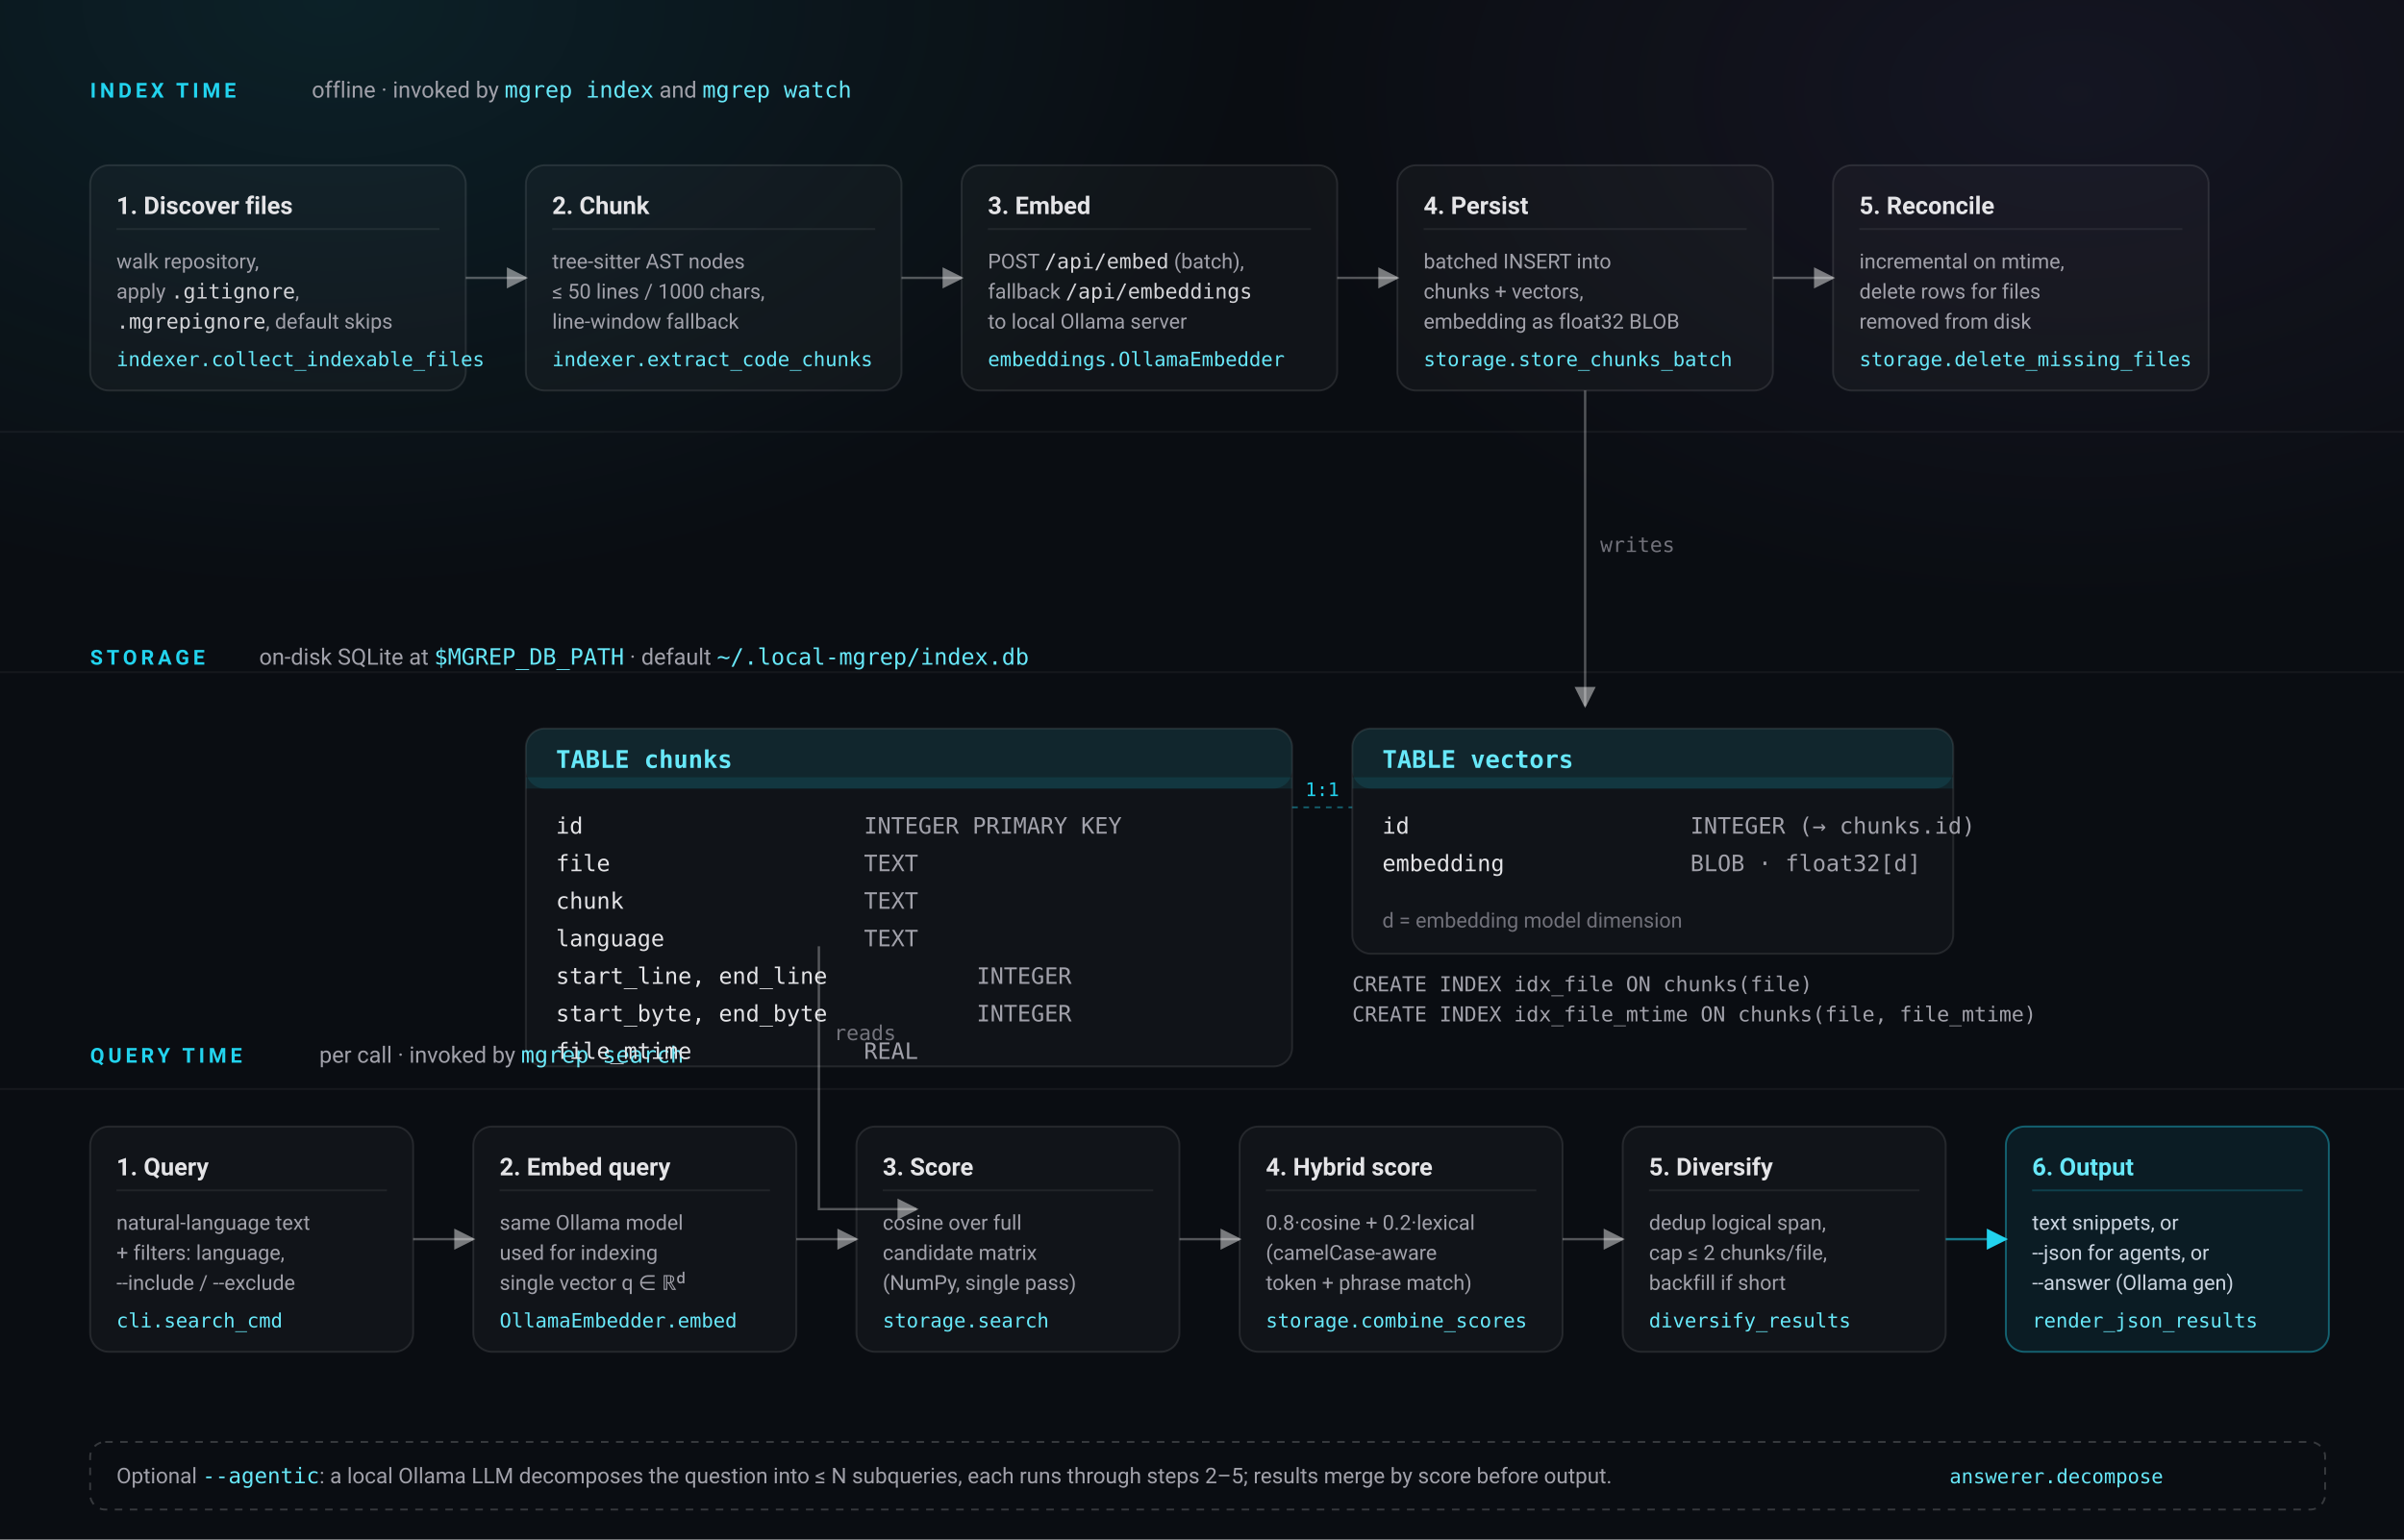
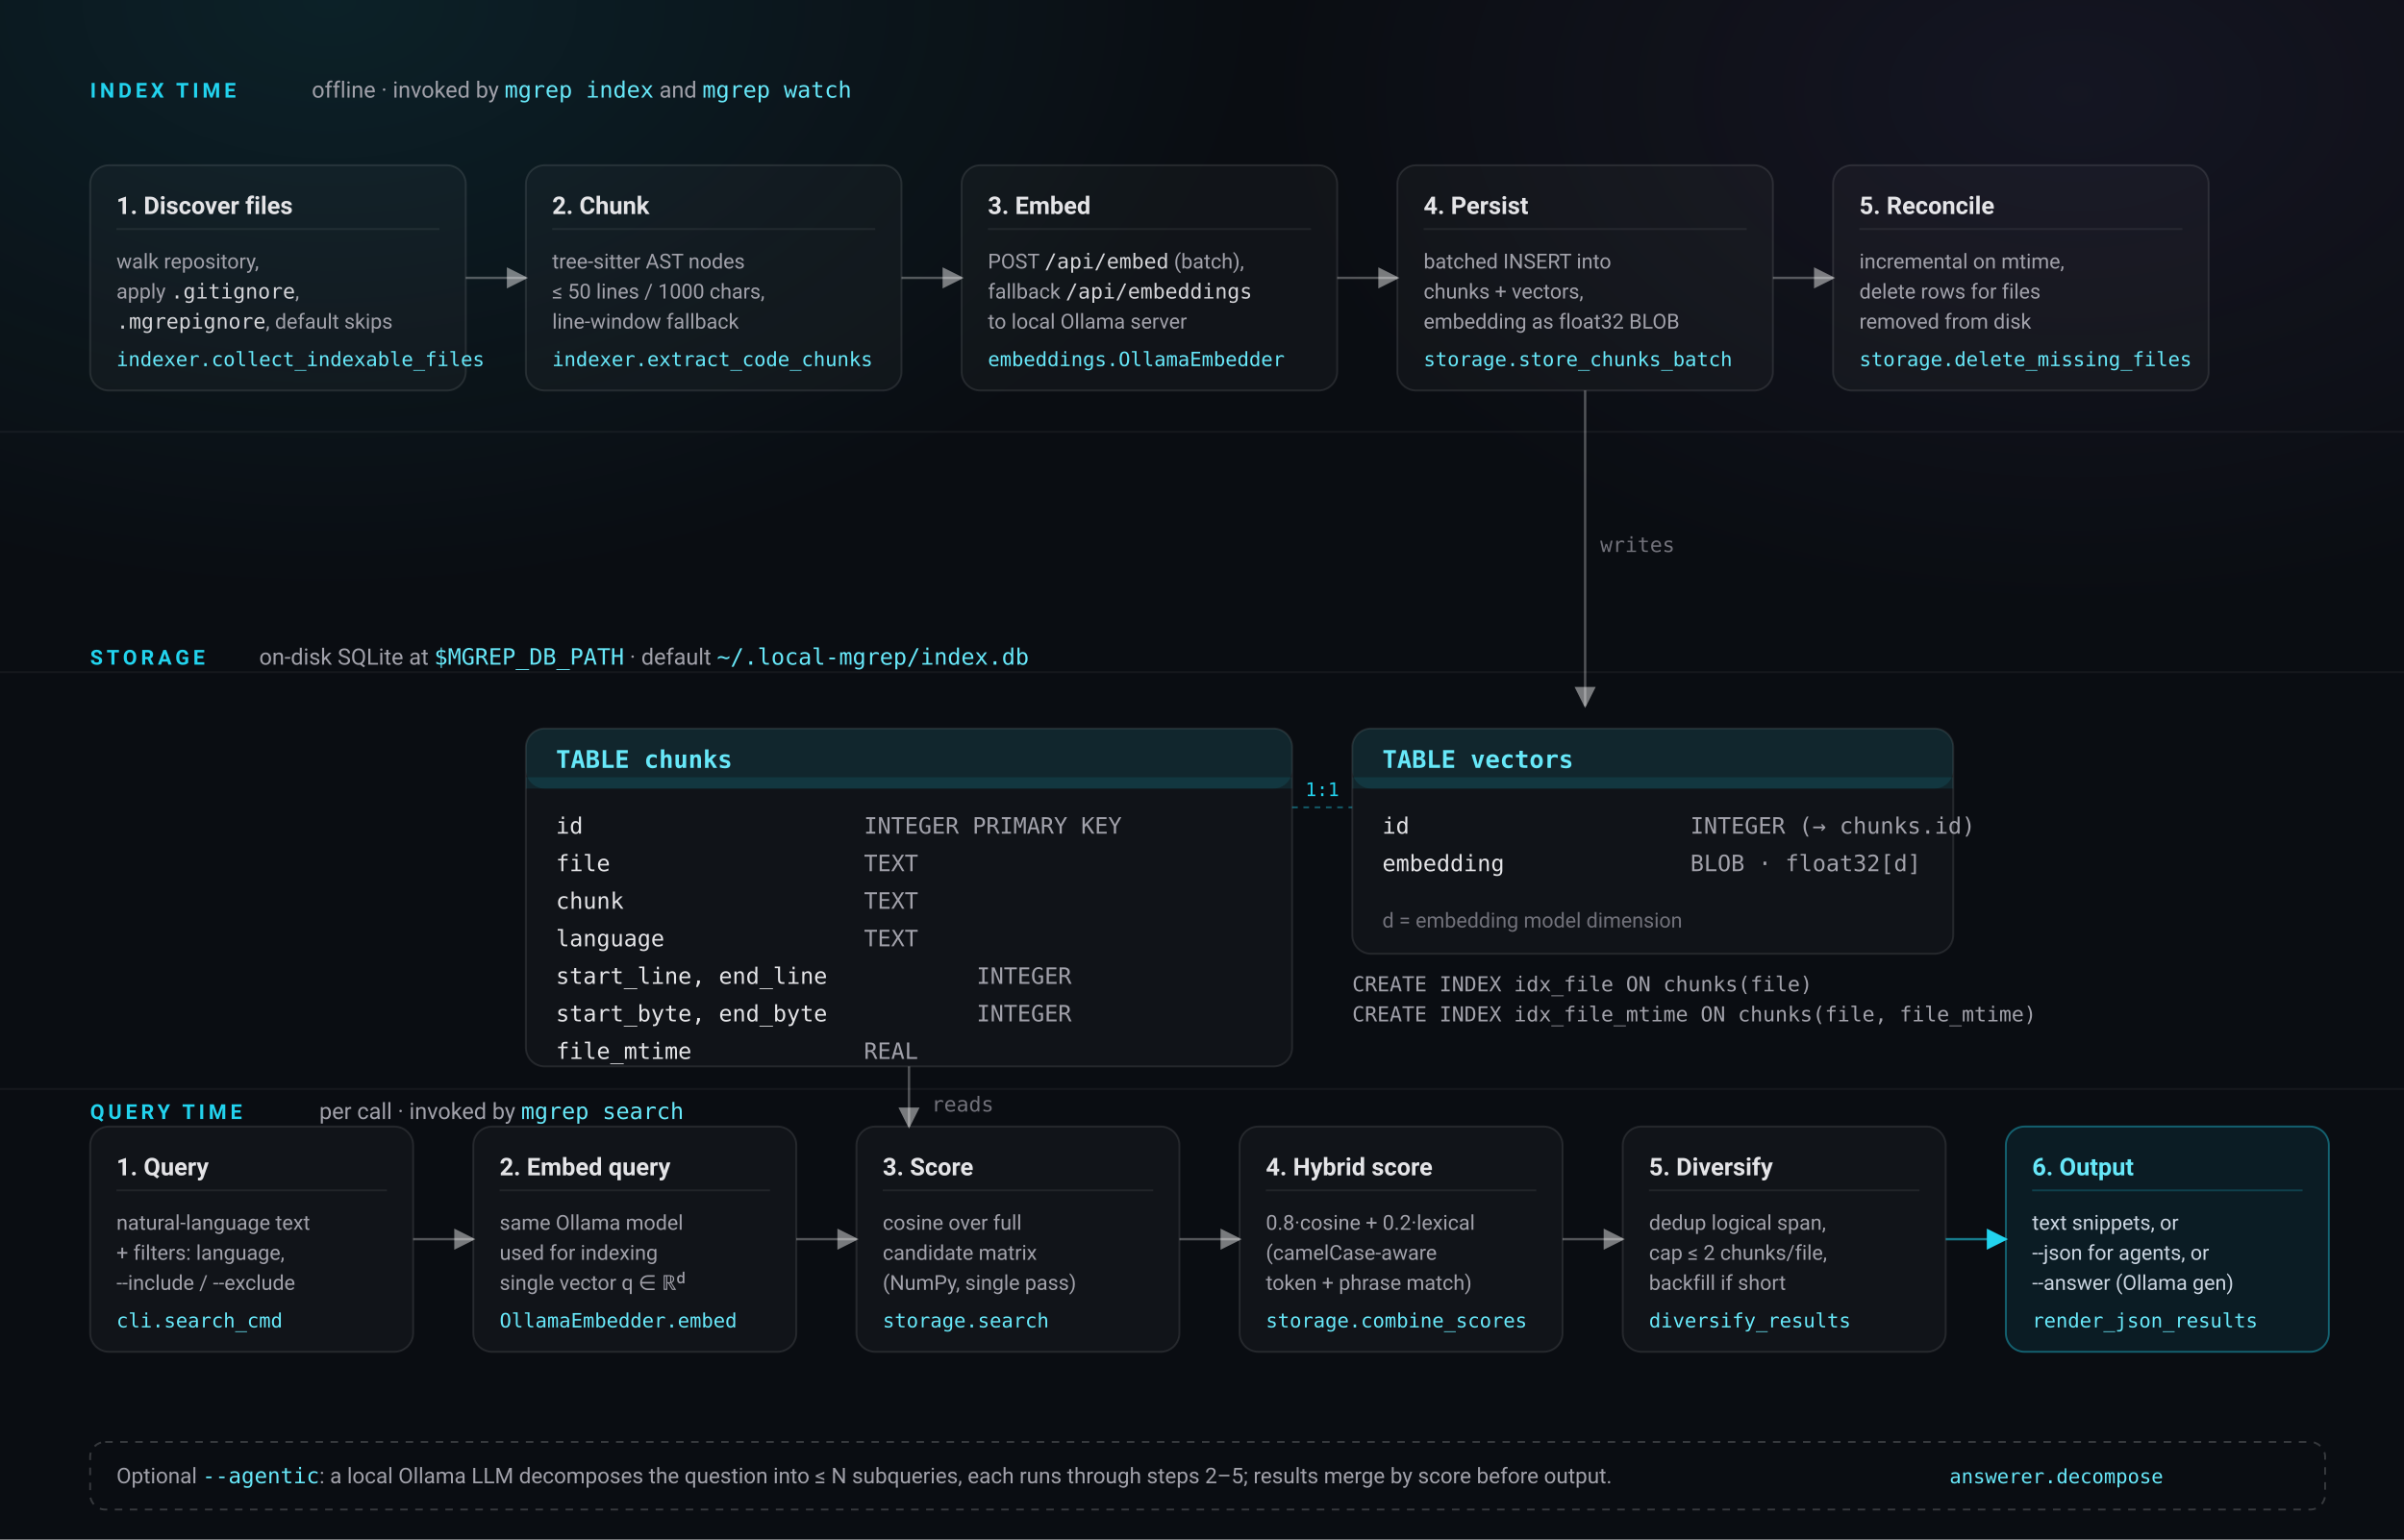
<svg xmlns="http://www.w3.org/2000/svg" viewBox="0 0 1280 820" role="img" aria-labelledby="arch-title arch-desc" font-family="ui-sans-serif, -apple-system, 'Segoe UI', Roboto, system-ui, sans-serif">
  <defs>
    <marker id="arr" viewBox="0 0 10 10" refX="9" refY="5" markerWidth="9" markerHeight="9" orient="auto-start-reverse">
      <path d="M0,0 L10,5 L0,10 z" fill="rgba(255,255,255,0.45)" />
    </marker>
    <marker id="arr-cy" viewBox="0 0 10 10" refX="9" refY="5" markerWidth="9" markerHeight="9" orient="auto-start-reverse">
      <path d="M0,0 L10,5 L0,10 z" fill="#22d3ee" />
    </marker>
    <radialGradient id="arch-orb-cy" cx="14%" cy="0%" r="55%">
      <stop offset="0%" stop-color="rgba(34,211,238,0.10)" />
      <stop offset="70%" stop-color="rgba(34,211,238,0)" />
    </radialGradient>
    <radialGradient id="arch-orb-vi" cx="86%" cy="6%" r="48%">
      <stop offset="0%" stop-color="rgba(167,139,250,0.07)" />
      <stop offset="70%" stop-color="rgba(167,139,250,0)" />
    </radialGradient>
  </defs>
  <rect width="1280" height="820" fill="#0a0d12" />
  <rect width="1280" height="820" fill="url(#arch-orb-cy)" />
  <rect width="1280" height="820" fill="url(#arch-orb-vi)" />
  <g stroke="rgba(255,255,255,0.05)" stroke-width="1">
    <path d="M0 230 H1280" />
    <path d="M0 358 H1280" />
    <path d="M0 580 H1280" />
  </g>
  <g font-size="11" font-weight="700" letter-spacing="2" fill="#22d3ee">
    <text x="48" y="52">INDEX TIME</text>
    <text x="48" y="354">STORAGE</text>
-     <text x="48" y="566">QUERY TIME</text>
+     <text x="48" y="596">QUERY TIME</text>
  </g>
  <g font-size="12" fill="#a1a1aa">
    <text x="166" y="52">offline · invoked by <tspan font-family="ui-monospace, Menlo, Consolas, monospace" fill="#67e8f9">mgrep index</tspan> and <tspan font-family="ui-monospace, Menlo, Consolas, monospace" fill="#67e8f9">mgrep watch</tspan>
    </text>
    <text x="138" y="354">on-disk SQLite at <tspan font-family="ui-monospace, Menlo, Consolas, monospace" fill="#67e8f9">$MGREP_DB_PATH</tspan> · default <tspan font-family="ui-monospace, Menlo, Consolas, monospace" fill="#67e8f9">~/.local-mgrep/index.db</tspan>
    </text>
-     <text x="170" y="566">per call · invoked by <tspan font-family="ui-monospace, Menlo, Consolas, monospace" fill="#67e8f9">mgrep search</tspan>
+     <text x="170" y="596">per call · invoked by <tspan font-family="ui-monospace, Menlo, Consolas, monospace" fill="#67e8f9">mgrep search</tspan>
    </text>
  </g>
  <g>
    <g transform="translate(48 88)">
      <rect width="200" height="120" rx="10" fill="rgba(255,255,255,0.03)" stroke="rgba(255,255,255,0.10)" stroke-width="1" />
      <text x="14" y="26" font-size="13" font-weight="600" fill="#e4e4e7">1. Discover files</text>
      <line x1="14" y1="34" x2="186" y2="34" stroke="rgba(255,255,255,0.07)" />
      <text x="14" y="55" font-size="11" fill="#a1a1aa">walk repository,</text>
      <text x="14" y="71" font-size="11" fill="#a1a1aa">apply <tspan font-family="ui-monospace, Menlo, Consolas, monospace" fill="#d4d4d8">.gitignore</tspan>,</text>
      <text x="14" y="87" font-size="11" fill="#a1a1aa">
        <tspan font-family="ui-monospace, Menlo, Consolas, monospace" fill="#d4d4d8">.mgrepignore</tspan>, default skips</text>
      <text x="14" y="107" font-size="10.5" fill="#67e8f9" font-family="ui-monospace, Menlo, Consolas, monospace">indexer.collect_indexable_files</text>
    </g>
    <g transform="translate(280 88)">
      <rect width="200" height="120" rx="10" fill="rgba(255,255,255,0.03)" stroke="rgba(255,255,255,0.10)" stroke-width="1" />
      <text x="14" y="26" font-size="13" font-weight="600" fill="#e4e4e7">2. Chunk</text>
      <line x1="14" y1="34" x2="186" y2="34" stroke="rgba(255,255,255,0.07)" />
      <text x="14" y="55" font-size="11" fill="#a1a1aa">tree-sitter AST nodes</text>
      <text x="14" y="71" font-size="11" fill="#a1a1aa">≤ 50 lines / 1000 chars,</text>
      <text x="14" y="87" font-size="11" fill="#a1a1aa">line-window fallback</text>
      <text x="14" y="107" font-size="10.5" fill="#67e8f9" font-family="ui-monospace, Menlo, Consolas, monospace">indexer.extract_code_chunks</text>
    </g>
    <g transform="translate(512 88)">
      <rect width="200" height="120" rx="10" fill="rgba(255,255,255,0.03)" stroke="rgba(255,255,255,0.10)" stroke-width="1" />
      <text x="14" y="26" font-size="13" font-weight="600" fill="#e4e4e7">3. Embed</text>
      <line x1="14" y1="34" x2="186" y2="34" stroke="rgba(255,255,255,0.07)" />
      <text x="14" y="55" font-size="11" fill="#a1a1aa">POST <tspan font-family="ui-monospace, Menlo, Consolas, monospace" fill="#d4d4d8">/api/embed</tspan> (batch),</text>
      <text x="14" y="71" font-size="11" fill="#a1a1aa">fallback <tspan font-family="ui-monospace, Menlo, Consolas, monospace" fill="#d4d4d8">/api/embeddings</tspan>
      </text>
      <text x="14" y="87" font-size="11" fill="#a1a1aa">to local Ollama server</text>
      <text x="14" y="107" font-size="10.5" fill="#67e8f9" font-family="ui-monospace, Menlo, Consolas, monospace">embeddings.OllamaEmbedder</text>
    </g>
    <g transform="translate(744 88)">
      <rect width="200" height="120" rx="10" fill="rgba(255,255,255,0.03)" stroke="rgba(255,255,255,0.10)" stroke-width="1" />
      <text x="14" y="26" font-size="13" font-weight="600" fill="#e4e4e7">4. Persist</text>
      <line x1="14" y1="34" x2="186" y2="34" stroke="rgba(255,255,255,0.07)" />
      <text x="14" y="55" font-size="11" fill="#a1a1aa">batched INSERT into</text>
      <text x="14" y="71" font-size="11" fill="#a1a1aa">chunks + vectors,</text>
      <text x="14" y="87" font-size="11" fill="#a1a1aa">embedding as float32 BLOB</text>
      <text x="14" y="107" font-size="10.5" fill="#67e8f9" font-family="ui-monospace, Menlo, Consolas, monospace">storage.store_chunks_batch</text>
    </g>
    <g transform="translate(976 88)">
      <rect width="200" height="120" rx="10" fill="rgba(255,255,255,0.03)" stroke="rgba(255,255,255,0.10)" stroke-width="1" />
      <text x="14" y="26" font-size="13" font-weight="600" fill="#e4e4e7">5. Reconcile</text>
      <line x1="14" y1="34" x2="186" y2="34" stroke="rgba(255,255,255,0.07)" />
      <text x="14" y="55" font-size="11" fill="#a1a1aa">incremental on mtime,</text>
      <text x="14" y="71" font-size="11" fill="#a1a1aa">delete rows for files</text>
      <text x="14" y="87" font-size="11" fill="#a1a1aa">removed from disk</text>
      <text x="14" y="107" font-size="10.5" fill="#67e8f9" font-family="ui-monospace, Menlo, Consolas, monospace">storage.delete_missing_files</text>
    </g>
    <g stroke="rgba(255,255,255,0.30)" stroke-width="1.25" fill="none" marker-end="url(#arr)">
      <line x1="248" y1="148" x2="280" y2="148" />
      <line x1="480" y1="148" x2="512" y2="148" />
      <line x1="712" y1="148" x2="744" y2="148" />
      <line x1="944" y1="148" x2="976" y2="148" />
    </g>
  </g>
  <g stroke="rgba(255,255,255,0.30)" stroke-width="1.25" fill="none" marker-end="url(#arr)">
    <path d="M844 208 V 376" />
  </g>
  <text x="852" y="294" font-size="11" fill="#71717a" font-family="ui-monospace, Menlo, Consolas, monospace">writes</text>
  <g stroke="rgba(255,255,255,0.30)" stroke-width="1.25" fill="none" marker-end="url(#arr)">
-     <path d="M436 504 V 644 H 488" />
-   </g>
-   <text x="444" y="554" font-size="11" fill="#71717a" font-family="ui-monospace, Menlo, Consolas, monospace">reads</text>
+     <path d="M484 568 V 600" />
+   </g>
+   <text x="496" y="592" font-size="11" fill="#71717a" font-family="ui-monospace, Menlo, Consolas, monospace">reads</text>
  <g transform="translate(280 388)">
    <rect width="408" height="180" rx="10" fill="rgba(255,255,255,0.025)" stroke="rgba(255,255,255,0.10)" stroke-width="1" />
    <rect width="408" height="32" rx="10" fill="rgba(34,211,238,0.10)" />
    <rect y="26" width="408" height="6" fill="rgba(34,211,238,0.10)" />
    <text x="16" y="21" font-size="13" font-weight="600" fill="#67e8f9" font-family="ui-monospace, Menlo, Consolas, monospace">TABLE chunks</text>
    <g font-family="ui-monospace, Menlo, Consolas, monospace" font-size="12" fill="#e4e4e7">
      <text x="16" y="56">id</text>
      <text x="180" y="56" fill="#a1a1aa">INTEGER PRIMARY KEY</text>
      <text x="16" y="76">file</text>
      <text x="180" y="76" fill="#a1a1aa">TEXT</text>
      <text x="16" y="96">chunk</text>
      <text x="180" y="96" fill="#a1a1aa">TEXT</text>
      <text x="16" y="116">language</text>
      <text x="180" y="116" fill="#a1a1aa">TEXT</text>
      <text x="16" y="136">start_line, end_line</text>
      <text x="240" y="136" fill="#a1a1aa">INTEGER</text>
      <text x="16" y="156">start_byte, end_byte</text>
      <text x="240" y="156" fill="#a1a1aa">INTEGER</text>
      <text x="16" y="176">file_mtime</text>
      <text x="180" y="176" fill="#a1a1aa">REAL</text>
    </g>
  </g>
  <g transform="translate(720 388)">
    <rect width="320" height="120" rx="10" fill="rgba(255,255,255,0.025)" stroke="rgba(255,255,255,0.10)" stroke-width="1" />
    <rect width="320" height="32" rx="10" fill="rgba(34,211,238,0.10)" />
    <rect y="26" width="320" height="6" fill="rgba(34,211,238,0.10)" />
    <text x="16" y="21" font-size="13" font-weight="600" fill="#67e8f9" font-family="ui-monospace, Menlo, Consolas, monospace">TABLE vectors</text>
    <g font-family="ui-monospace, Menlo, Consolas, monospace" font-size="12" fill="#e4e4e7">
      <text x="16" y="56">id</text>
      <text x="180" y="56" fill="#a1a1aa">INTEGER (→ chunks.id)</text>
      <text x="16" y="76">embedding</text>
      <text x="180" y="76" fill="#a1a1aa">BLOB · float32[d]</text>
    </g>
    <text x="16" y="106" font-size="11" fill="#71717a">d = embedding model dimension</text>
  </g>
  <g stroke="rgba(34,211,238,0.40)" stroke-width="1" fill="none" stroke-dasharray="3 3">
    <line x1="688" y1="430" x2="720" y2="430" />
  </g>
  <text x="695" y="424" font-size="10" fill="#22d3ee" font-family="ui-monospace, Menlo, Consolas, monospace">1:1</text>
  <g transform="translate(720 528)" font-family="ui-monospace, Menlo, Consolas, monospace" font-size="11" fill="#a1a1aa">
    <text x="0" y="0">CREATE INDEX idx_file        ON chunks(file)</text>
    <text x="0" y="16">CREATE INDEX idx_file_mtime  ON chunks(file, file_mtime)</text>
  </g>
  <g>
    <g transform="translate(48 600)">
      <rect width="172" height="120" rx="10" fill="rgba(255,255,255,0.03)" stroke="rgba(255,255,255,0.10)" stroke-width="1" />
      <text x="14" y="26" font-size="13" font-weight="600" fill="#e4e4e7">1. Query</text>
      <line x1="14" y1="34" x2="158" y2="34" stroke="rgba(255,255,255,0.07)" />
      <text x="14" y="55" font-size="11" fill="#a1a1aa">natural-language text</text>
      <text x="14" y="71" font-size="11" fill="#a1a1aa">+ filters: language,</text>
      <text x="14" y="87" font-size="11" fill="#a1a1aa">--include / --exclude</text>
      <text x="14" y="107" font-size="10.5" fill="#67e8f9" font-family="ui-monospace, Menlo, Consolas, monospace">cli.search_cmd</text>
    </g>
    <g transform="translate(252 600)">
      <rect width="172" height="120" rx="10" fill="rgba(255,255,255,0.03)" stroke="rgba(255,255,255,0.10)" stroke-width="1" />
      <text x="14" y="26" font-size="13" font-weight="600" fill="#e4e4e7">2. Embed query</text>
      <line x1="14" y1="34" x2="158" y2="34" stroke="rgba(255,255,255,0.07)" />
      <text x="14" y="55" font-size="11" fill="#a1a1aa">same Ollama model</text>
      <text x="14" y="71" font-size="11" fill="#a1a1aa">used for indexing</text>
      <text x="14" y="87" font-size="11" fill="#a1a1aa">single vector q ∈ ℝᵈ</text>
      <text x="14" y="107" font-size="10.5" fill="#67e8f9" font-family="ui-monospace, Menlo, Consolas, monospace">OllamaEmbedder.embed</text>
    </g>
    <g transform="translate(456 600)">
      <rect width="172" height="120" rx="10" fill="rgba(255,255,255,0.03)" stroke="rgba(255,255,255,0.10)" stroke-width="1" />
      <text x="14" y="26" font-size="13" font-weight="600" fill="#e4e4e7">3. Score</text>
      <line x1="14" y1="34" x2="158" y2="34" stroke="rgba(255,255,255,0.07)" />
      <text x="14" y="55" font-size="11" fill="#a1a1aa">cosine over full</text>
      <text x="14" y="71" font-size="11" fill="#a1a1aa">candidate matrix</text>
      <text x="14" y="87" font-size="11" fill="#a1a1aa">(NumPy, single pass)</text>
      <text x="14" y="107" font-size="10.5" fill="#67e8f9" font-family="ui-monospace, Menlo, Consolas, monospace">storage.search</text>
    </g>
    <g transform="translate(660 600)">
      <rect width="172" height="120" rx="10" fill="rgba(255,255,255,0.03)" stroke="rgba(255,255,255,0.10)" stroke-width="1" />
      <text x="14" y="26" font-size="13" font-weight="600" fill="#e4e4e7">4. Hybrid score</text>
      <line x1="14" y1="34" x2="158" y2="34" stroke="rgba(255,255,255,0.07)" />
      <text x="14" y="55" font-size="11" fill="#a1a1aa">0.8·cosine + 0.2·lexical</text>
      <text x="14" y="71" font-size="11" fill="#a1a1aa">(camelCase-aware</text>
      <text x="14" y="87" font-size="11" fill="#a1a1aa">token + phrase match)</text>
      <text x="14" y="107" font-size="10.5" fill="#67e8f9" font-family="ui-monospace, Menlo, Consolas, monospace">storage.combine_scores</text>
    </g>
    <g transform="translate(864 600)">
      <rect width="172" height="120" rx="10" fill="rgba(255,255,255,0.03)" stroke="rgba(255,255,255,0.10)" stroke-width="1" />
      <text x="14" y="26" font-size="13" font-weight="600" fill="#e4e4e7">5. Diversify</text>
      <line x1="14" y1="34" x2="158" y2="34" stroke="rgba(255,255,255,0.07)" />
      <text x="14" y="55" font-size="11" fill="#a1a1aa">dedup logical span,</text>
      <text x="14" y="71" font-size="11" fill="#a1a1aa">cap ≤ 2 chunks/file,</text>
      <text x="14" y="87" font-size="11" fill="#a1a1aa">backfill if short</text>
      <text x="14" y="107" font-size="10.5" fill="#67e8f9" font-family="ui-monospace, Menlo, Consolas, monospace">diversify_results</text>
    </g>
    <g transform="translate(1068 600)">
      <rect width="172" height="120" rx="10" fill="rgba(34,211,238,0.08)" stroke="rgba(34,211,238,0.40)" stroke-width="1" />
      <text x="14" y="26" font-size="13" font-weight="600" fill="#67e8f9">6. Output</text>
      <line x1="14" y1="34" x2="158" y2="34" stroke="rgba(34,211,238,0.20)" />
      <text x="14" y="55" font-size="11" fill="#cbd5e1">text snippets, or</text>
      <text x="14" y="71" font-size="11" fill="#cbd5e1">--json for agents, or</text>
      <text x="14" y="87" font-size="11" fill="#cbd5e1">--answer (Ollama gen)</text>
      <text x="14" y="107" font-size="10.5" fill="#67e8f9" font-family="ui-monospace, Menlo, Consolas, monospace">render_json_results</text>
    </g>
    <g stroke="rgba(255,255,255,0.30)" stroke-width="1.25" fill="none" marker-end="url(#arr)">
      <line x1="220" y1="660" x2="252" y2="660" />
      <line x1="424" y1="660" x2="456" y2="660" />
      <line x1="628" y1="660" x2="660" y2="660" />
      <line x1="832" y1="660" x2="864" y2="660" />
    </g>
    <g stroke="rgba(34,211,238,0.55)" stroke-width="1.25" fill="none" marker-end="url(#arr-cy)">
      <line x1="1036" y1="660" x2="1068" y2="660" />
    </g>
  </g>
  <g transform="translate(48 768)">
    <rect width="1190" height="36" rx="8" fill="none" stroke="rgba(255,255,255,0.18)" stroke-width="1" stroke-dasharray="4 4" />
    <text x="14" y="22" font-size="11.5" fill="#a1a1aa">Optional <tspan font-family="ui-monospace, Menlo, Consolas, monospace" fill="#67e8f9">--agentic</tspan>: a local Ollama LLM decomposes the question into ≤ N subqueries, each runs through steps 2–5; results merge by score before output.</text>
    <text x="990" y="22" font-size="10.5" fill="#67e8f9" font-family="ui-monospace, Menlo, Consolas, monospace">answerer.decompose</text>
  </g>
</svg>
